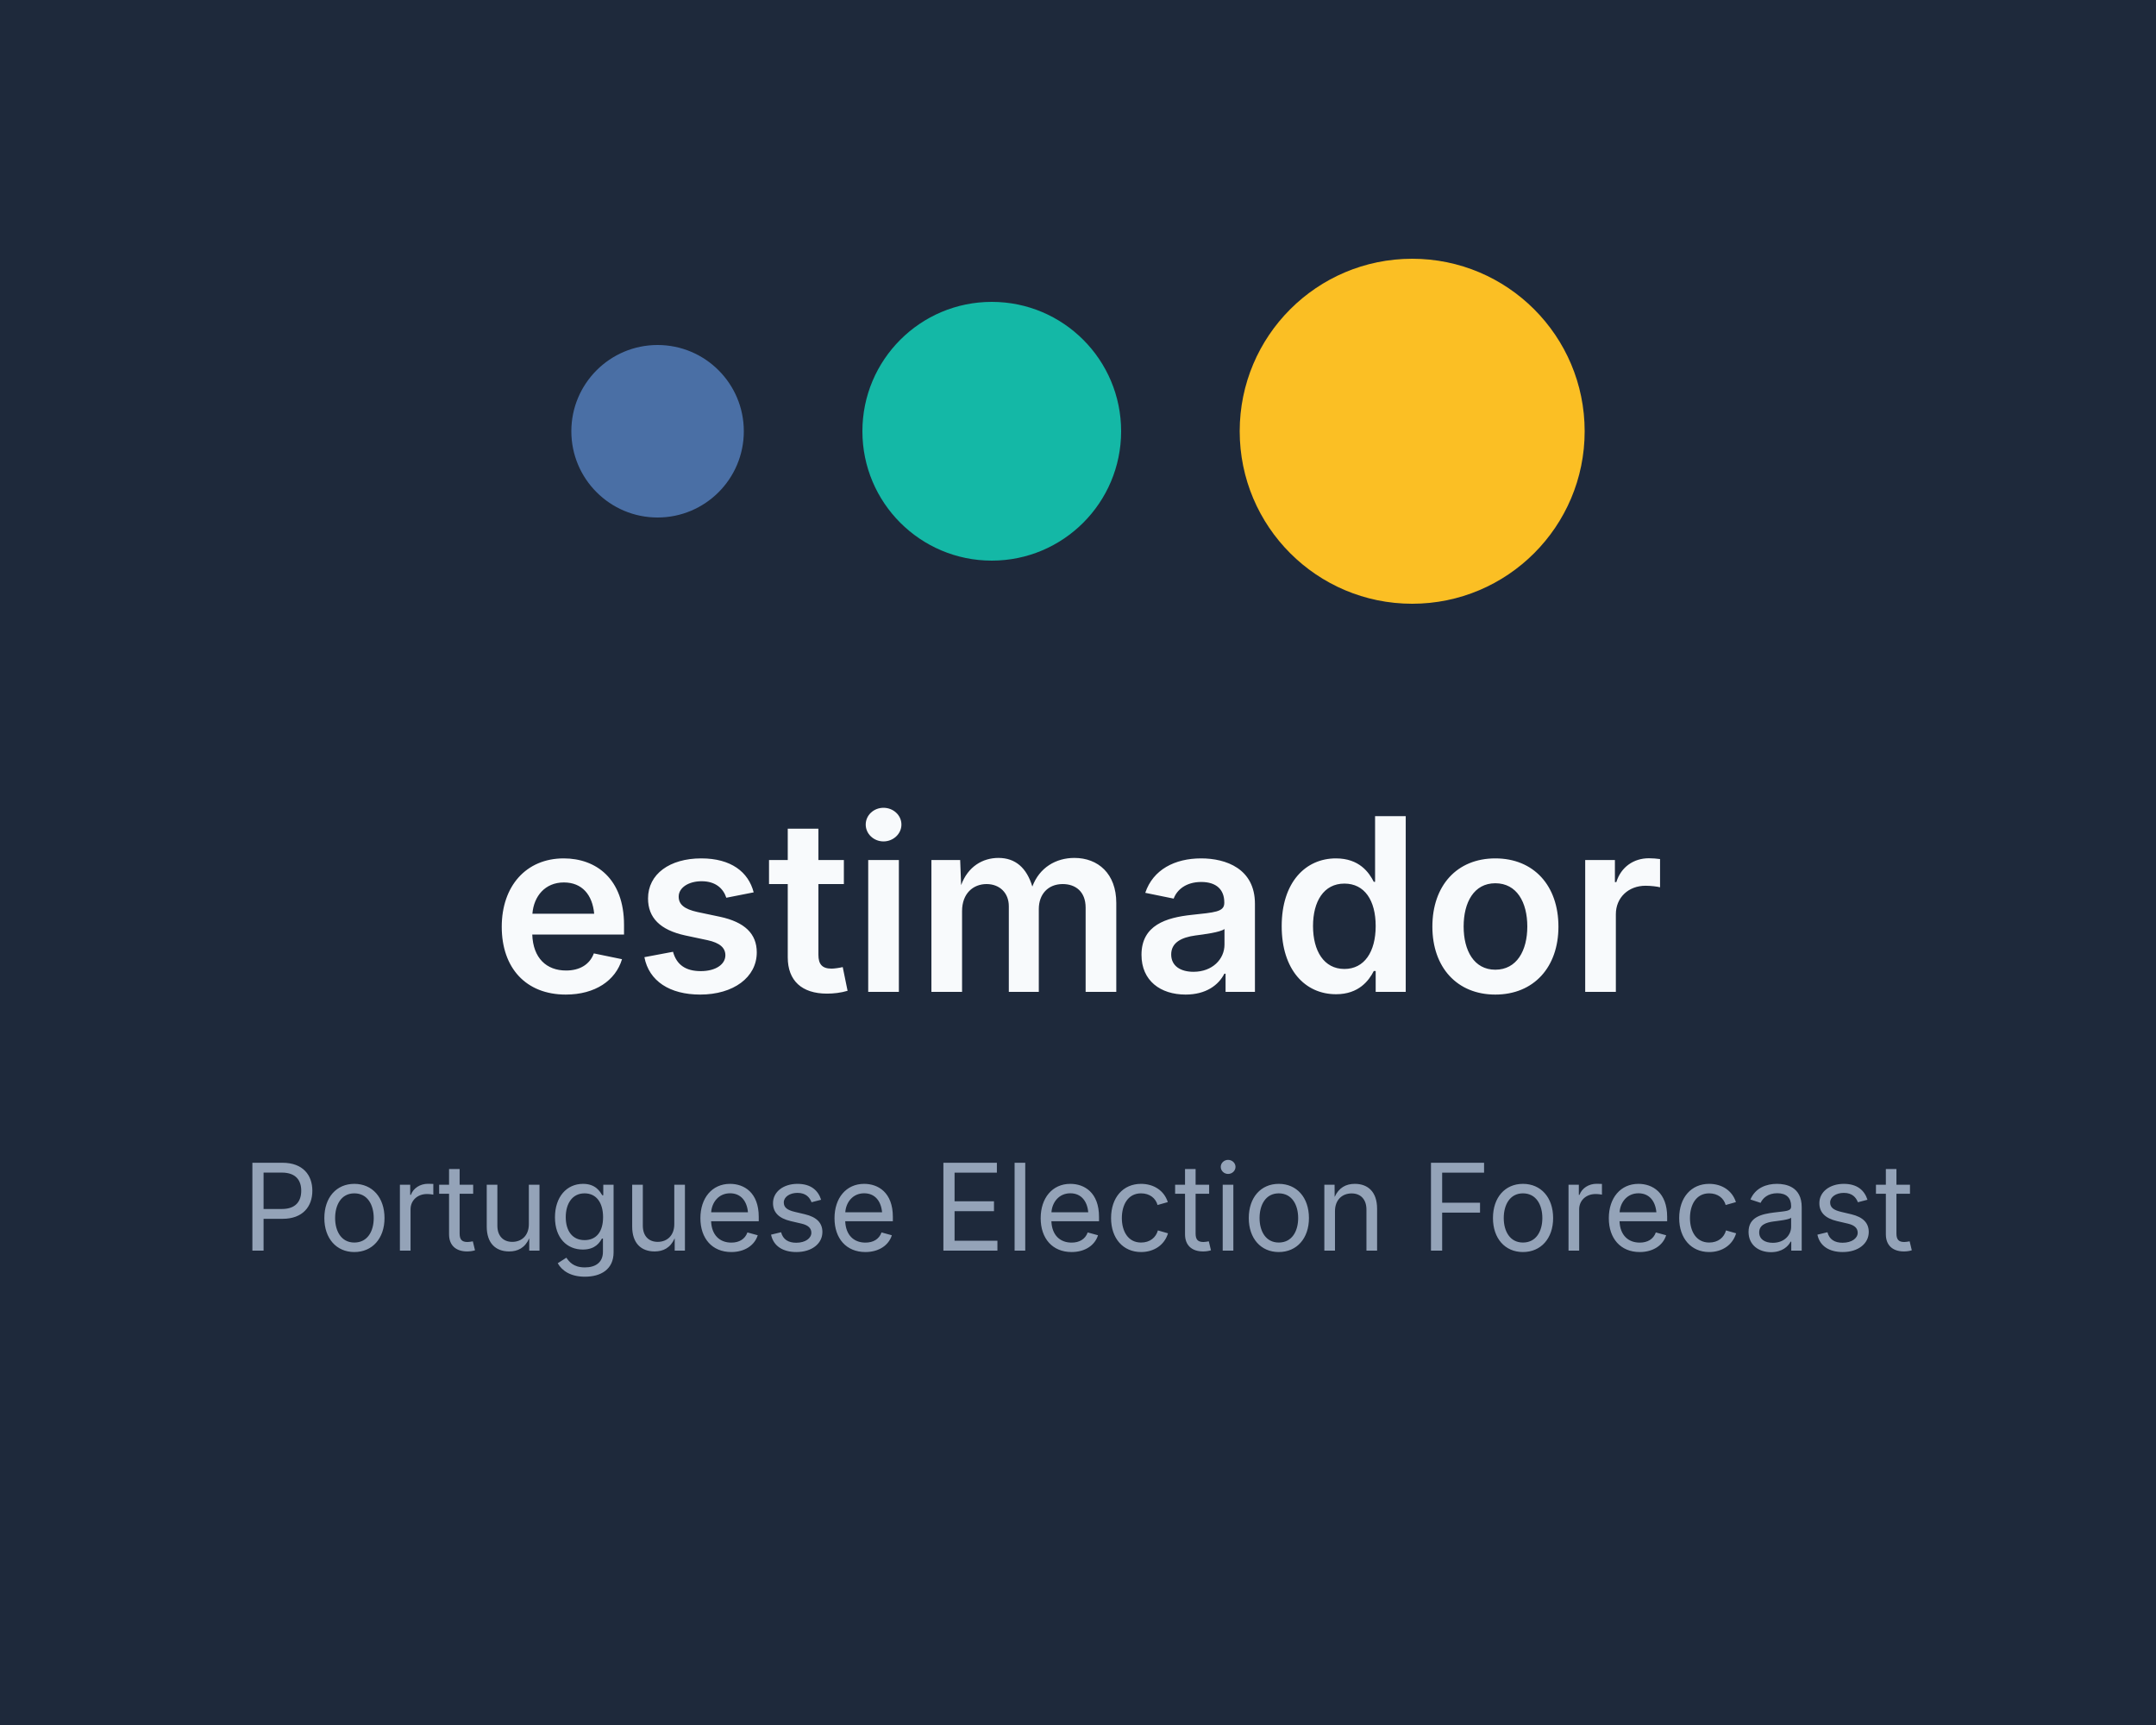
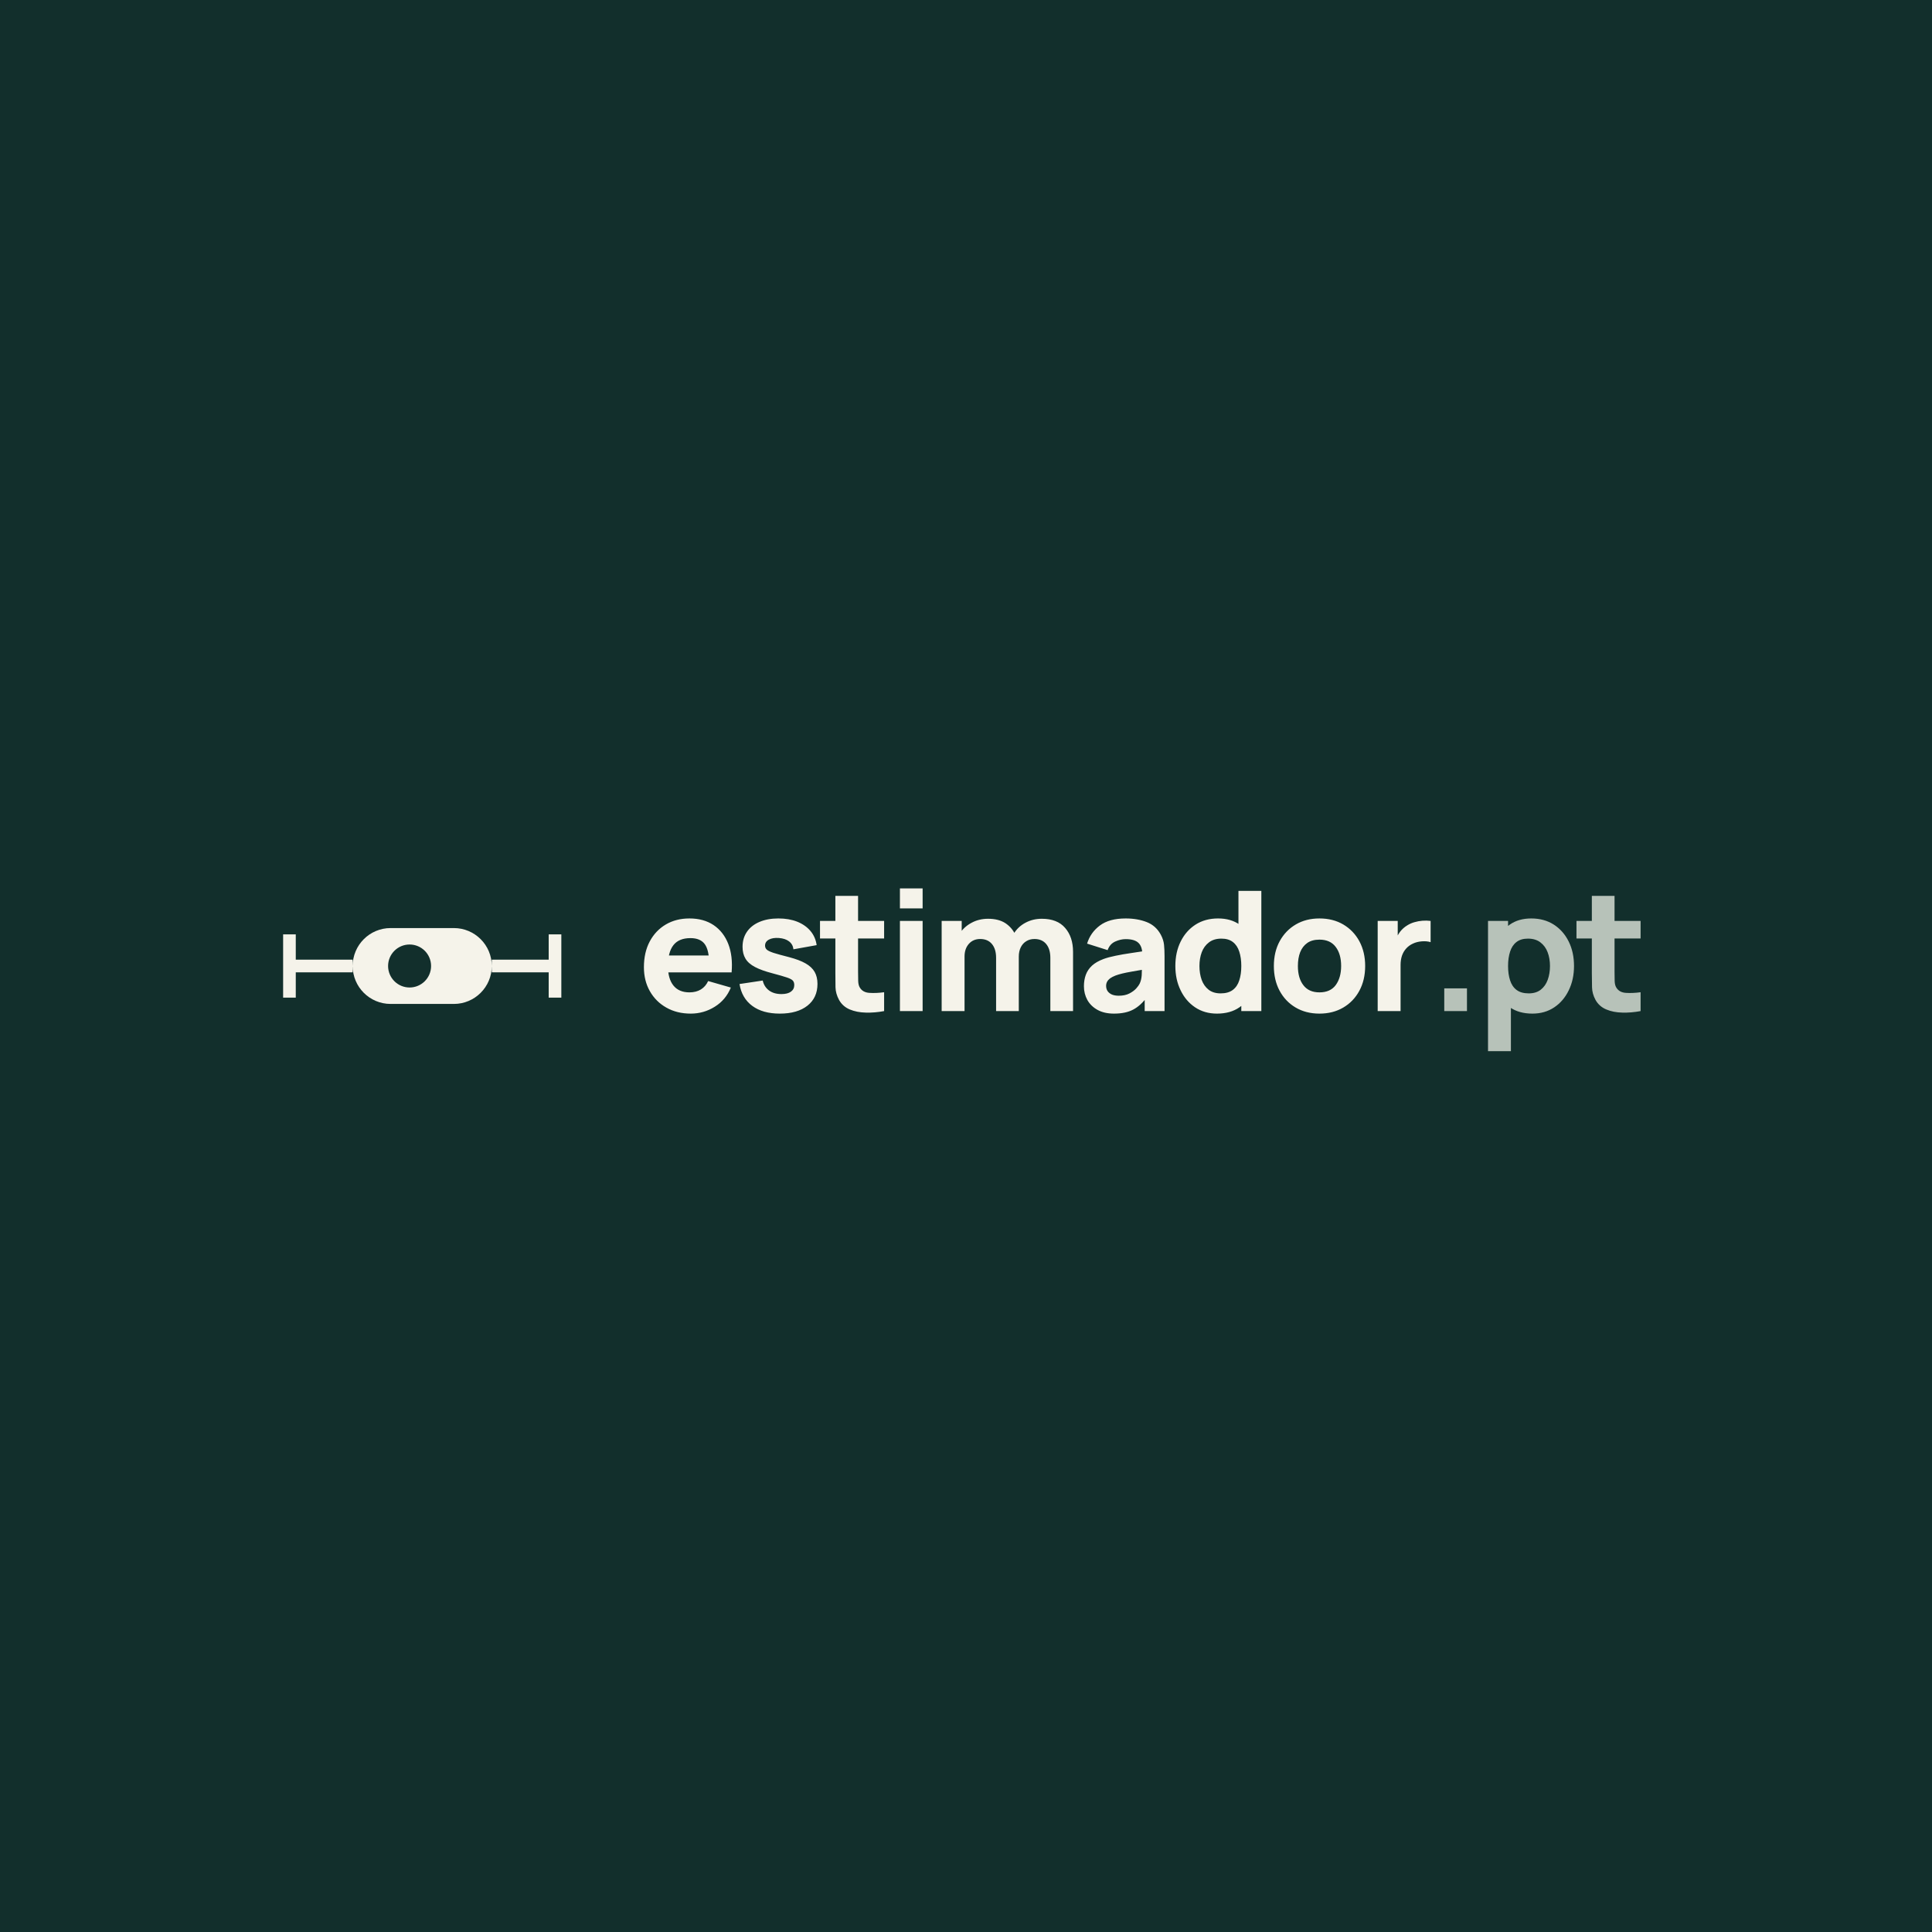
- <svg xmlns="http://www.w3.org/2000/svg" width="500" height="400" viewBox="0 0 500 400" fill="none">
-   <rect width="500" height="400" fill="#1E293B" />
-   <circle cx="152.5" cy="100" r="20" fill="#4A6FA5" />
-   <circle cx="230" cy="100" r="30" fill="#14B8A6" />
-   <circle cx="327.5" cy="100" r="40" fill="#FBBF24" />
-   <text x="250" y="230" font-family="Inter, -apple-system, BlinkMacSystemFont, sans-serif" font-size="56" font-weight="600" fill="#F8FAFC" text-anchor="middle">estimador</text>
-   <text x="250" y="290" font-family="Inter, -apple-system, BlinkMacSystemFont, sans-serif" font-size="28" font-weight="400" fill="#94A3B8" text-anchor="middle">Portuguese Election Forecast</text>
+ <svg xmlns="http://www.w3.org/2000/svg" width="400" height="400" viewBox="0 0 400 400">
+   <rect width="400" height="400" fill="#122f2c" />
+   <g transform="translate(56 184.2909) scale(1.309091)">
+     <path d="M2 7h2v10H2Z M4 11h9v2H4Z M19 6h10a6 6 0 0 1 6 6a6 6 0 0 1 -6 6H19a6 6 0 0 1 -6 -6a6 6 0 0 1 6 -6Z M18.6 12a3.4 3.4 0 1 0 6.8 0a3.4 3.4 0 1 0 -6.8 0Z M35 11h9v2h-9Z M44 7h2v10h-2Z" fill="#f5f3ea" />
+     <g transform="translate(58 19.13)">
+       <path d="M8.47 0.40Q6.28 0.40 4.61-0.55Q2.94-1.49 2-3.15Q1.06-4.80 1.06-6.94Q1.06-9.28 1.98-11.01Q2.90-12.74 4.53-13.70Q6.15-14.65 8.26-14.65Q10.51-14.65 12.08-13.60Q13.65-12.54 14.40-10.63Q15.15-8.71 14.93-6.12L11.38-6.12L11.38-7.44Q11.38-9.62 10.69-10.58Q9.99-11.54 8.42-11.54Q6.59-11.54 5.72-10.42Q4.86-9.31 4.86-7.13Q4.86-5.13 5.72-4.05Q6.59-2.96 8.26-2.96Q9.32-2.96 10.07-3.42Q10.82-3.88 11.22-4.75L14.81-3.72Q14.01-1.77 12.27-0.69Q10.53 0.40 8.47 0.40M13.20-6.12L3.75-6.12L3.75-8.79L13.20-8.79L13.20-6.12M22.55 0.40Q19.85 0.40 18.20-0.82Q16.54-2.05 16.18-4.28L19.85-4.83Q20.08-3.83 20.85-3.26Q21.62-2.69 22.81-2.69Q23.79-2.69 24.31-3.07Q24.84-3.45 24.84-4.12Q24.84-4.54 24.63-4.80Q24.42-5.06 23.69-5.31Q22.95-5.56 21.41-5.97Q19.67-6.42 18.63-6.97Q17.58-7.52 17.12-8.30Q16.66-9.07 16.66-10.16Q16.66-11.54 17.36-12.55Q18.06-13.56 19.33-14.10Q20.61-14.65 22.33-14.65Q24.01-14.65 25.30-14.14Q26.60-13.62 27.40-12.67Q28.20-11.72 28.38-10.43L24.71-9.77Q24.62-10.56 24.02-11.02Q23.43-11.48 22.41-11.56Q21.42-11.63 20.82-11.30Q20.22-10.97 20.22-10.35Q20.22-9.98 20.48-9.73Q20.74-9.48 21.55-9.21Q22.36-8.95 24.02-8.53Q25.65-8.10 26.63-7.54Q27.61-6.98 28.06-6.20Q28.51-5.41 28.51-4.30Q28.51-2.11 26.93-0.86Q25.34 0.40 22.55 0.40M39.05-2.98L39.05 0Q37.57 0.28 36.15 0.24Q34.73 0.21 33.61-0.26Q32.50-0.73 31.92-1.77Q31.39-2.75 31.36-3.76Q31.34-4.77 31.34-6.05L31.34-18.22L34.93-18.22L34.93-6.26Q34.93-5.43 34.95-4.76Q34.97-4.09 35.22-3.70Q35.69-2.94 36.74-2.88Q37.78-2.81 39.05-2.98M39.05-11.48L28.91-11.48L28.91-14.26L39.05-14.26L39.05-11.48M45.14-16.24L41.55-16.24L41.55-19.40L45.14-19.40L45.14-16.24M45.14 0L41.55 0L41.55-14.26L45.14-14.26L45.14 0M68.93 0L65.34 0L65.34-8.42Q65.34-9.83 64.67-10.62Q64.01-11.40 62.83-11.40Q62.08-11.40 61.53-11.05Q60.97-10.71 60.66-10.08Q60.35-9.45 60.35-8.63L58.85-9.64Q58.85-11.10 59.54-12.22Q60.23-13.35 61.40-13.97Q62.57-14.60 63.99-14.60Q66.44-14.60 67.68-13.15Q68.93-11.71 68.93-9.37L68.93 0M51.77 0L48.15 0L48.15-14.26L51.32-14.26L51.32-9.53L51.77-9.53L51.77 0M60.35 0L56.76 0L56.76-8.42Q56.76-9.83 56.09-10.62Q55.43-11.40 54.25-11.40Q53.13-11.40 52.45-10.63Q51.77-9.86 51.77-8.63L50.27-9.69Q50.27-11.09 50.97-12.20Q51.66-13.31 52.85-13.95Q54.03-14.60 55.49-14.60Q57.17-14.60 58.25-13.89Q59.32-13.17 59.84-11.99Q60.35-10.80 60.35-9.37L60.35 0M75.40 0.40Q73.87 0.40 72.80-0.19Q71.74-0.78 71.19-1.76Q70.65-2.75 70.65-3.93Q70.65-4.92 70.95-5.74Q71.25-6.56 71.93-7.19Q72.61-7.81 73.76-8.24Q74.55-8.53 75.65-8.75Q76.74-8.98 78.13-9.18Q79.52-9.39 81.18-9.64L79.89-8.92Q79.89-10.19 79.28-10.78Q78.67-11.38 77.25-11.38Q76.45-11.38 75.60-11Q74.74-10.61 74.40-9.64L71.15-10.67Q71.69-12.43 73.18-13.54Q74.67-14.65 77.25-14.65Q79.13-14.65 80.60-14.07Q82.06-13.49 82.82-12.06Q83.24-11.27 83.32-10.48Q83.40-9.69 83.40-8.71L83.40 0L80.26 0L80.26-2.93L80.70-2.32Q79.66-0.88 78.45-0.24Q77.25 0.40 75.40 0.40M76.16-2.43Q77.15-2.43 77.83-2.78Q78.51-3.13 78.92-3.58Q79.32-4.03 79.46-4.33Q79.74-4.91 79.79-5.68Q79.83-6.45 79.83-6.97L80.89-6.71Q79.29-6.44 78.30-6.26Q77.31-6.09 76.71-5.94Q76.10-5.79 75.64-5.62Q75.11-5.41 74.78-5.17Q74.46-4.92 74.31-4.63Q74.16-4.34 74.16-3.99Q74.16-3.50 74.40-3.15Q74.65-2.80 75.09-2.61Q75.54-2.43 76.16-2.43M91.69 0.40Q89.72 0.40 88.24-0.59Q86.76-1.58 85.94-3.29Q85.11-4.99 85.11-7.13Q85.11-9.31 85.95-11Q86.79-12.70 88.31-13.68Q89.83-14.65 91.87-14.65Q93.90-14.65 95.29-13.66Q96.68-12.67 97.39-10.97Q98.10-9.27 98.10-7.13Q98.10-4.99 97.38-3.29Q96.66-1.58 95.24-0.59Q93.81 0.40 91.69 0.40M92.27-2.80Q93.47-2.80 94.19-3.34Q94.91-3.88 95.22-4.86Q95.54-5.83 95.54-7.13Q95.54-8.42 95.22-9.40Q94.91-10.38 94.21-10.92Q93.52-11.46 92.40-11.46Q91.20-11.46 90.43-10.87Q89.65-10.28 89.28-9.30Q88.92-8.32 88.92-7.13Q88.92-5.93 89.27-4.94Q89.63-3.96 90.37-3.38Q91.11-2.80 92.27-2.80M98.71 0L95.54 0L95.54-9.77L95.09-9.77L95.09-19.01L98.71-19.01L98.71 0M107.90 0.40Q105.75 0.40 104.12-0.57Q102.50-1.53 101.59-3.23Q100.69-4.92 100.69-7.13Q100.69-9.36 101.61-11.05Q102.54-12.75 104.16-13.70Q105.78-14.65 107.90-14.65Q110.05-14.65 111.68-13.69Q113.31-12.72 114.22-11.03Q115.13-9.33 115.13-7.13Q115.13-4.91 114.21-3.21Q113.30-1.52 111.67-0.56Q110.04 0.40 107.90 0.40M107.90-2.96Q109.63-2.96 110.48-4.12Q111.33-5.29 111.33-7.13Q111.33-9.03 110.46-10.16Q109.60-11.30 107.90-11.30Q106.72-11.30 105.97-10.77Q105.22-10.24 104.85-9.31Q104.49-8.37 104.49-7.13Q104.49-5.21 105.36-4.09Q106.22-2.96 107.90-2.96M120.73 0L117.11 0L117.11-14.26L120.28-14.26L120.28-10.77L119.94-11.22Q120.21-11.96 120.67-12.57Q121.14-13.17 121.81-13.57Q122.32-13.89 122.93-14.06Q123.54-14.24 124.19-14.29Q124.83-14.34 125.48-14.26L125.48-10.90Q124.89-11.09 124.10-11.03Q123.31-10.97 122.68-10.67Q122.05-10.38 121.61-9.89Q121.18-9.41 120.95-8.76Q120.73-8.10 120.73-7.29" fill="#f5f3ea" />
+       <path d="M131.23 0L127.64 0L127.64-3.59L131.23-3.59L131.23 0M141.58 0.40Q139.46 0.40 138.03-0.59Q136.61-1.58 135.89-3.29Q135.17-4.99 135.17-7.13Q135.17-9.27 135.88-10.97Q136.59-12.67 137.98-13.66Q139.37-14.65 141.40-14.65Q143.44-14.65 144.96-13.68Q146.48-12.70 147.32-11Q148.16-9.31 148.16-7.13Q148.16-4.99 147.33-3.29Q146.51-1.58 145.03-0.59Q143.55 0.40 141.58 0.40M138.18 6.34L134.56 6.34L134.56-14.26L137.73-14.26L137.73-4.49L138.18-4.49L138.18 6.34M141-2.80Q142.16-2.80 142.90-3.38Q143.64-3.96 144-4.94Q144.36-5.93 144.36-7.13Q144.36-8.32 143.99-9.30Q143.62-10.28 142.84-10.87Q142.07-11.46 140.87-11.46Q139.75-11.46 139.06-10.92Q138.36-10.38 138.05-9.40Q137.73-8.42 137.73-7.13Q137.73-5.83 138.05-4.86Q138.36-3.88 139.08-3.34Q139.80-2.80 141-2.80M158.69-2.98L158.69 0Q157.21 0.28 155.79 0.24Q154.37 0.21 153.26-0.26Q152.14-0.73 151.56-1.77Q151.03-2.75 151.01-3.76Q150.98-4.77 150.98-6.05L150.98-18.22L154.57-18.22L154.57-6.26Q154.57-5.43 154.59-4.76Q154.61-4.09 154.86-3.70Q155.34-2.94 156.38-2.88Q157.42-2.81 158.69-2.98M158.69-11.48L148.55-11.48L148.55-14.26L158.69-14.26" fill="#b7c2b9" />
+     </g>
+   </g>
</svg>
